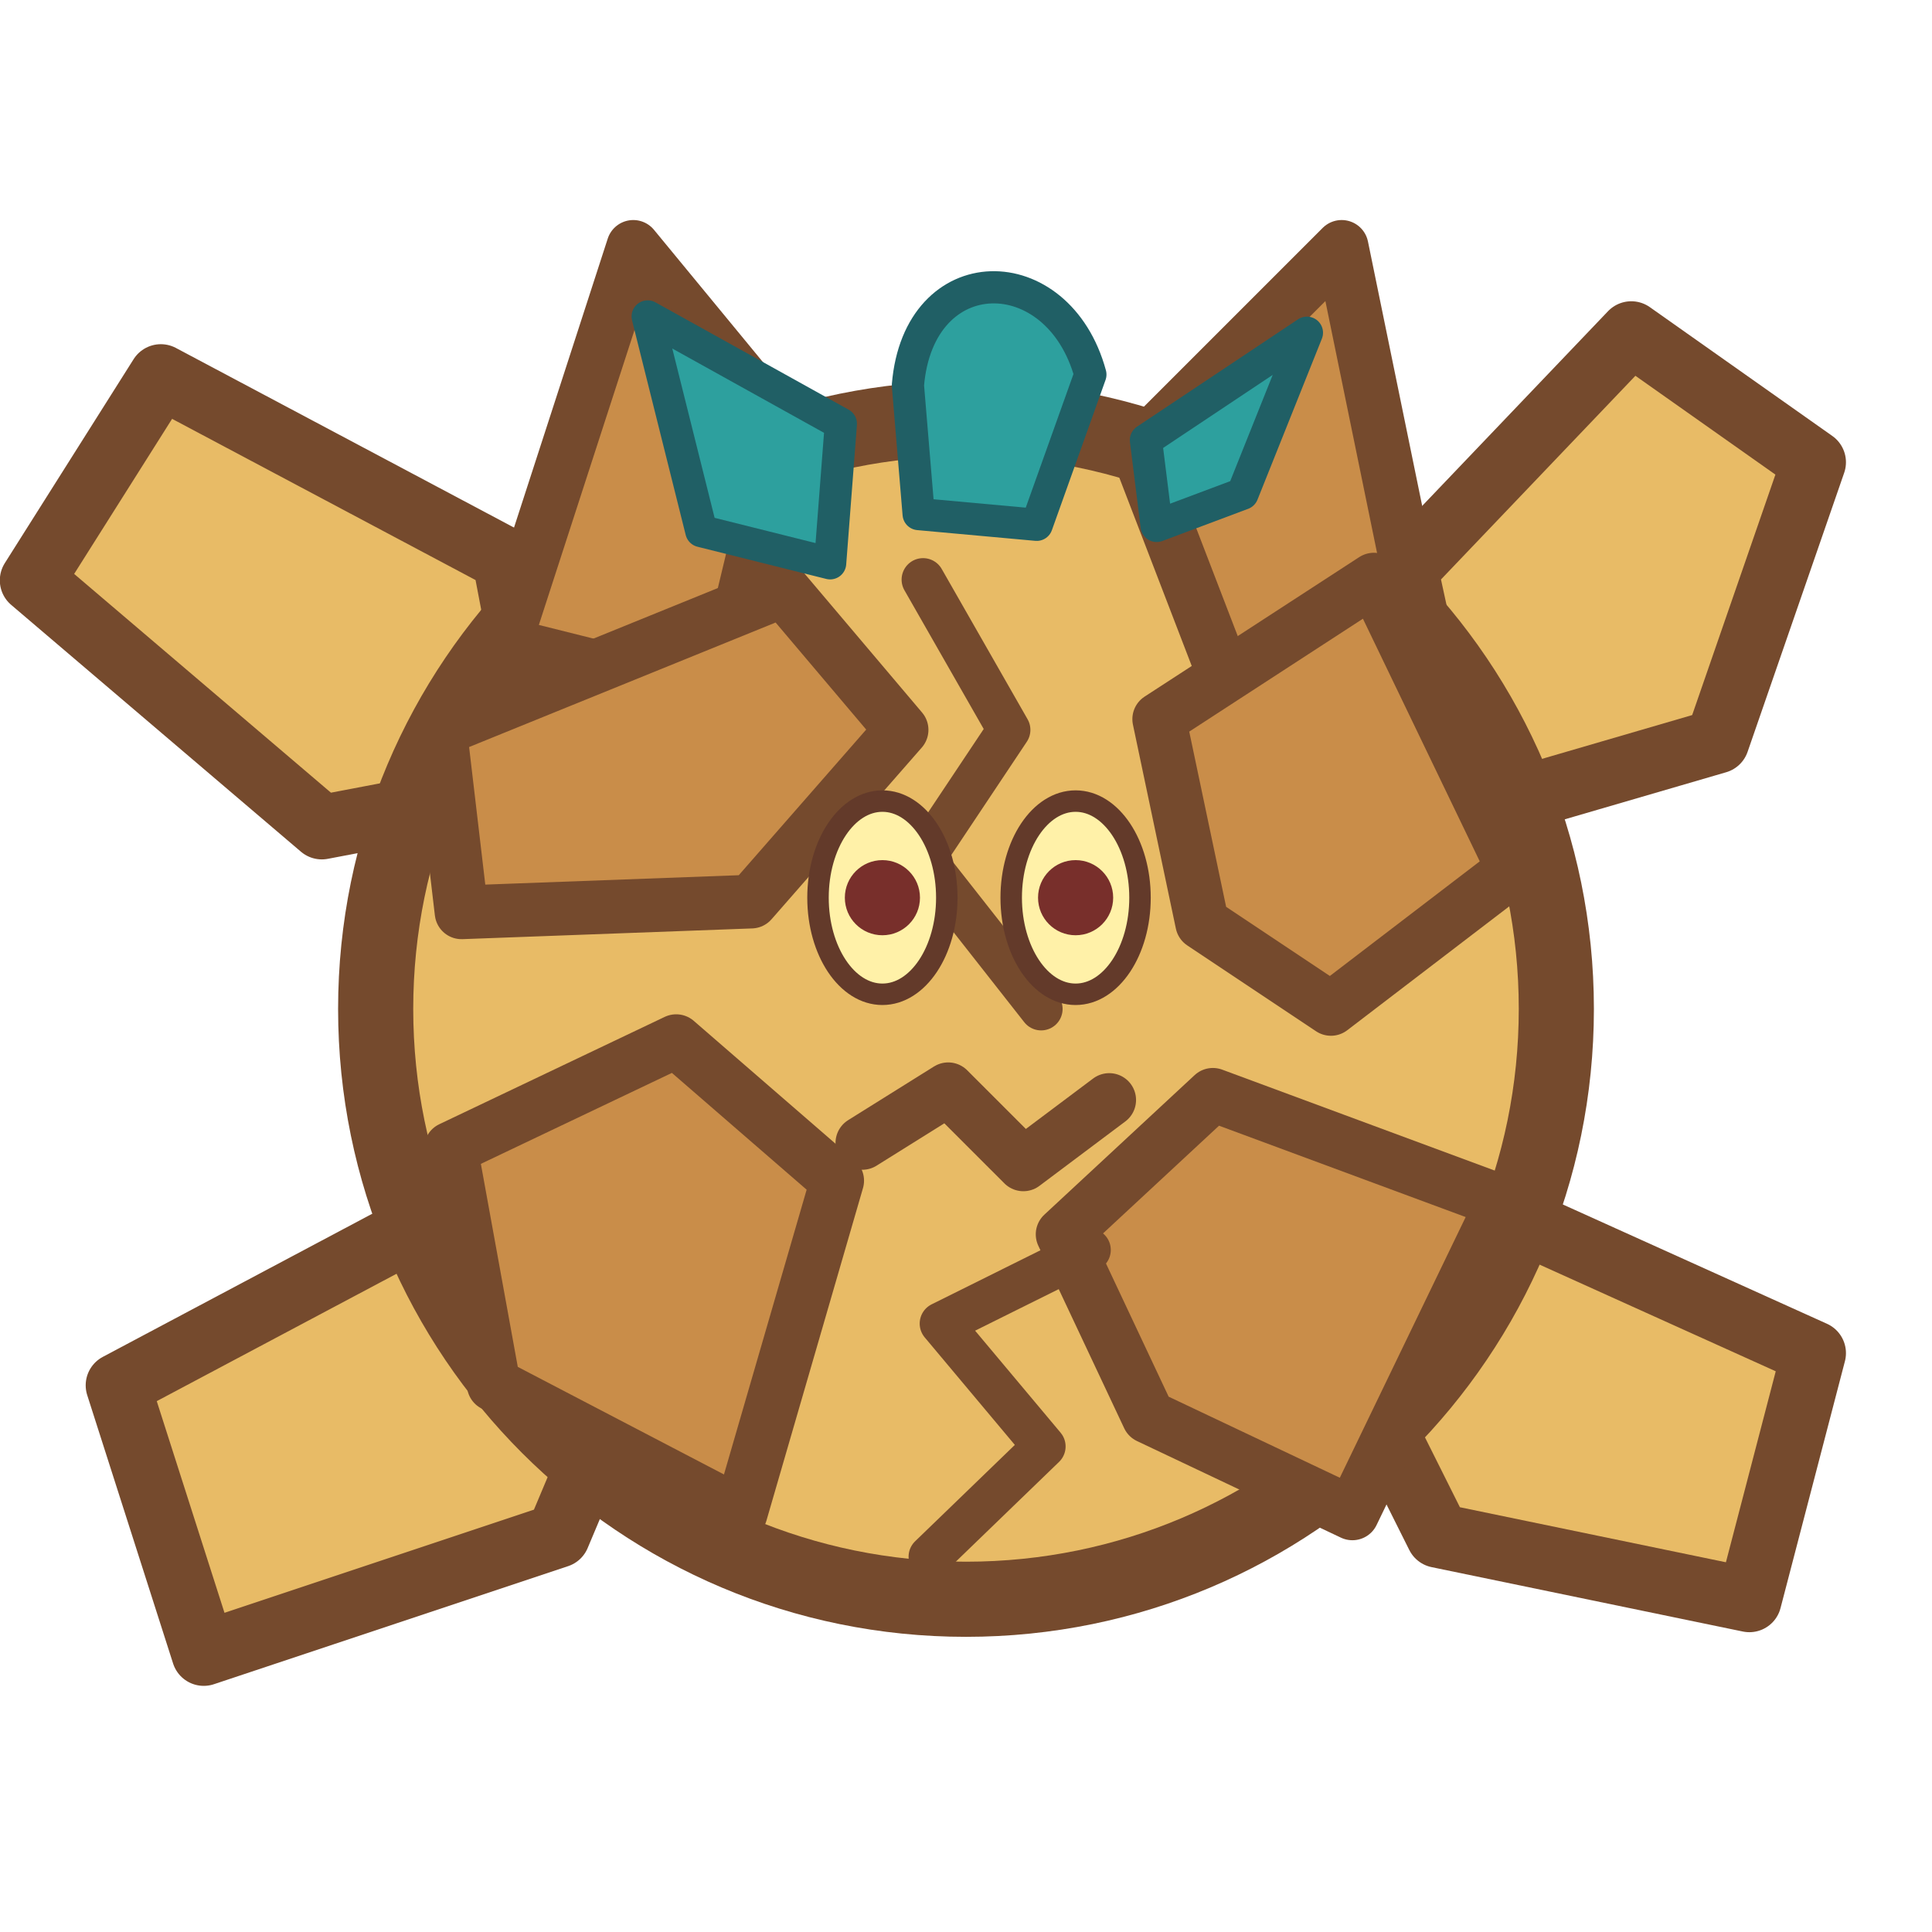
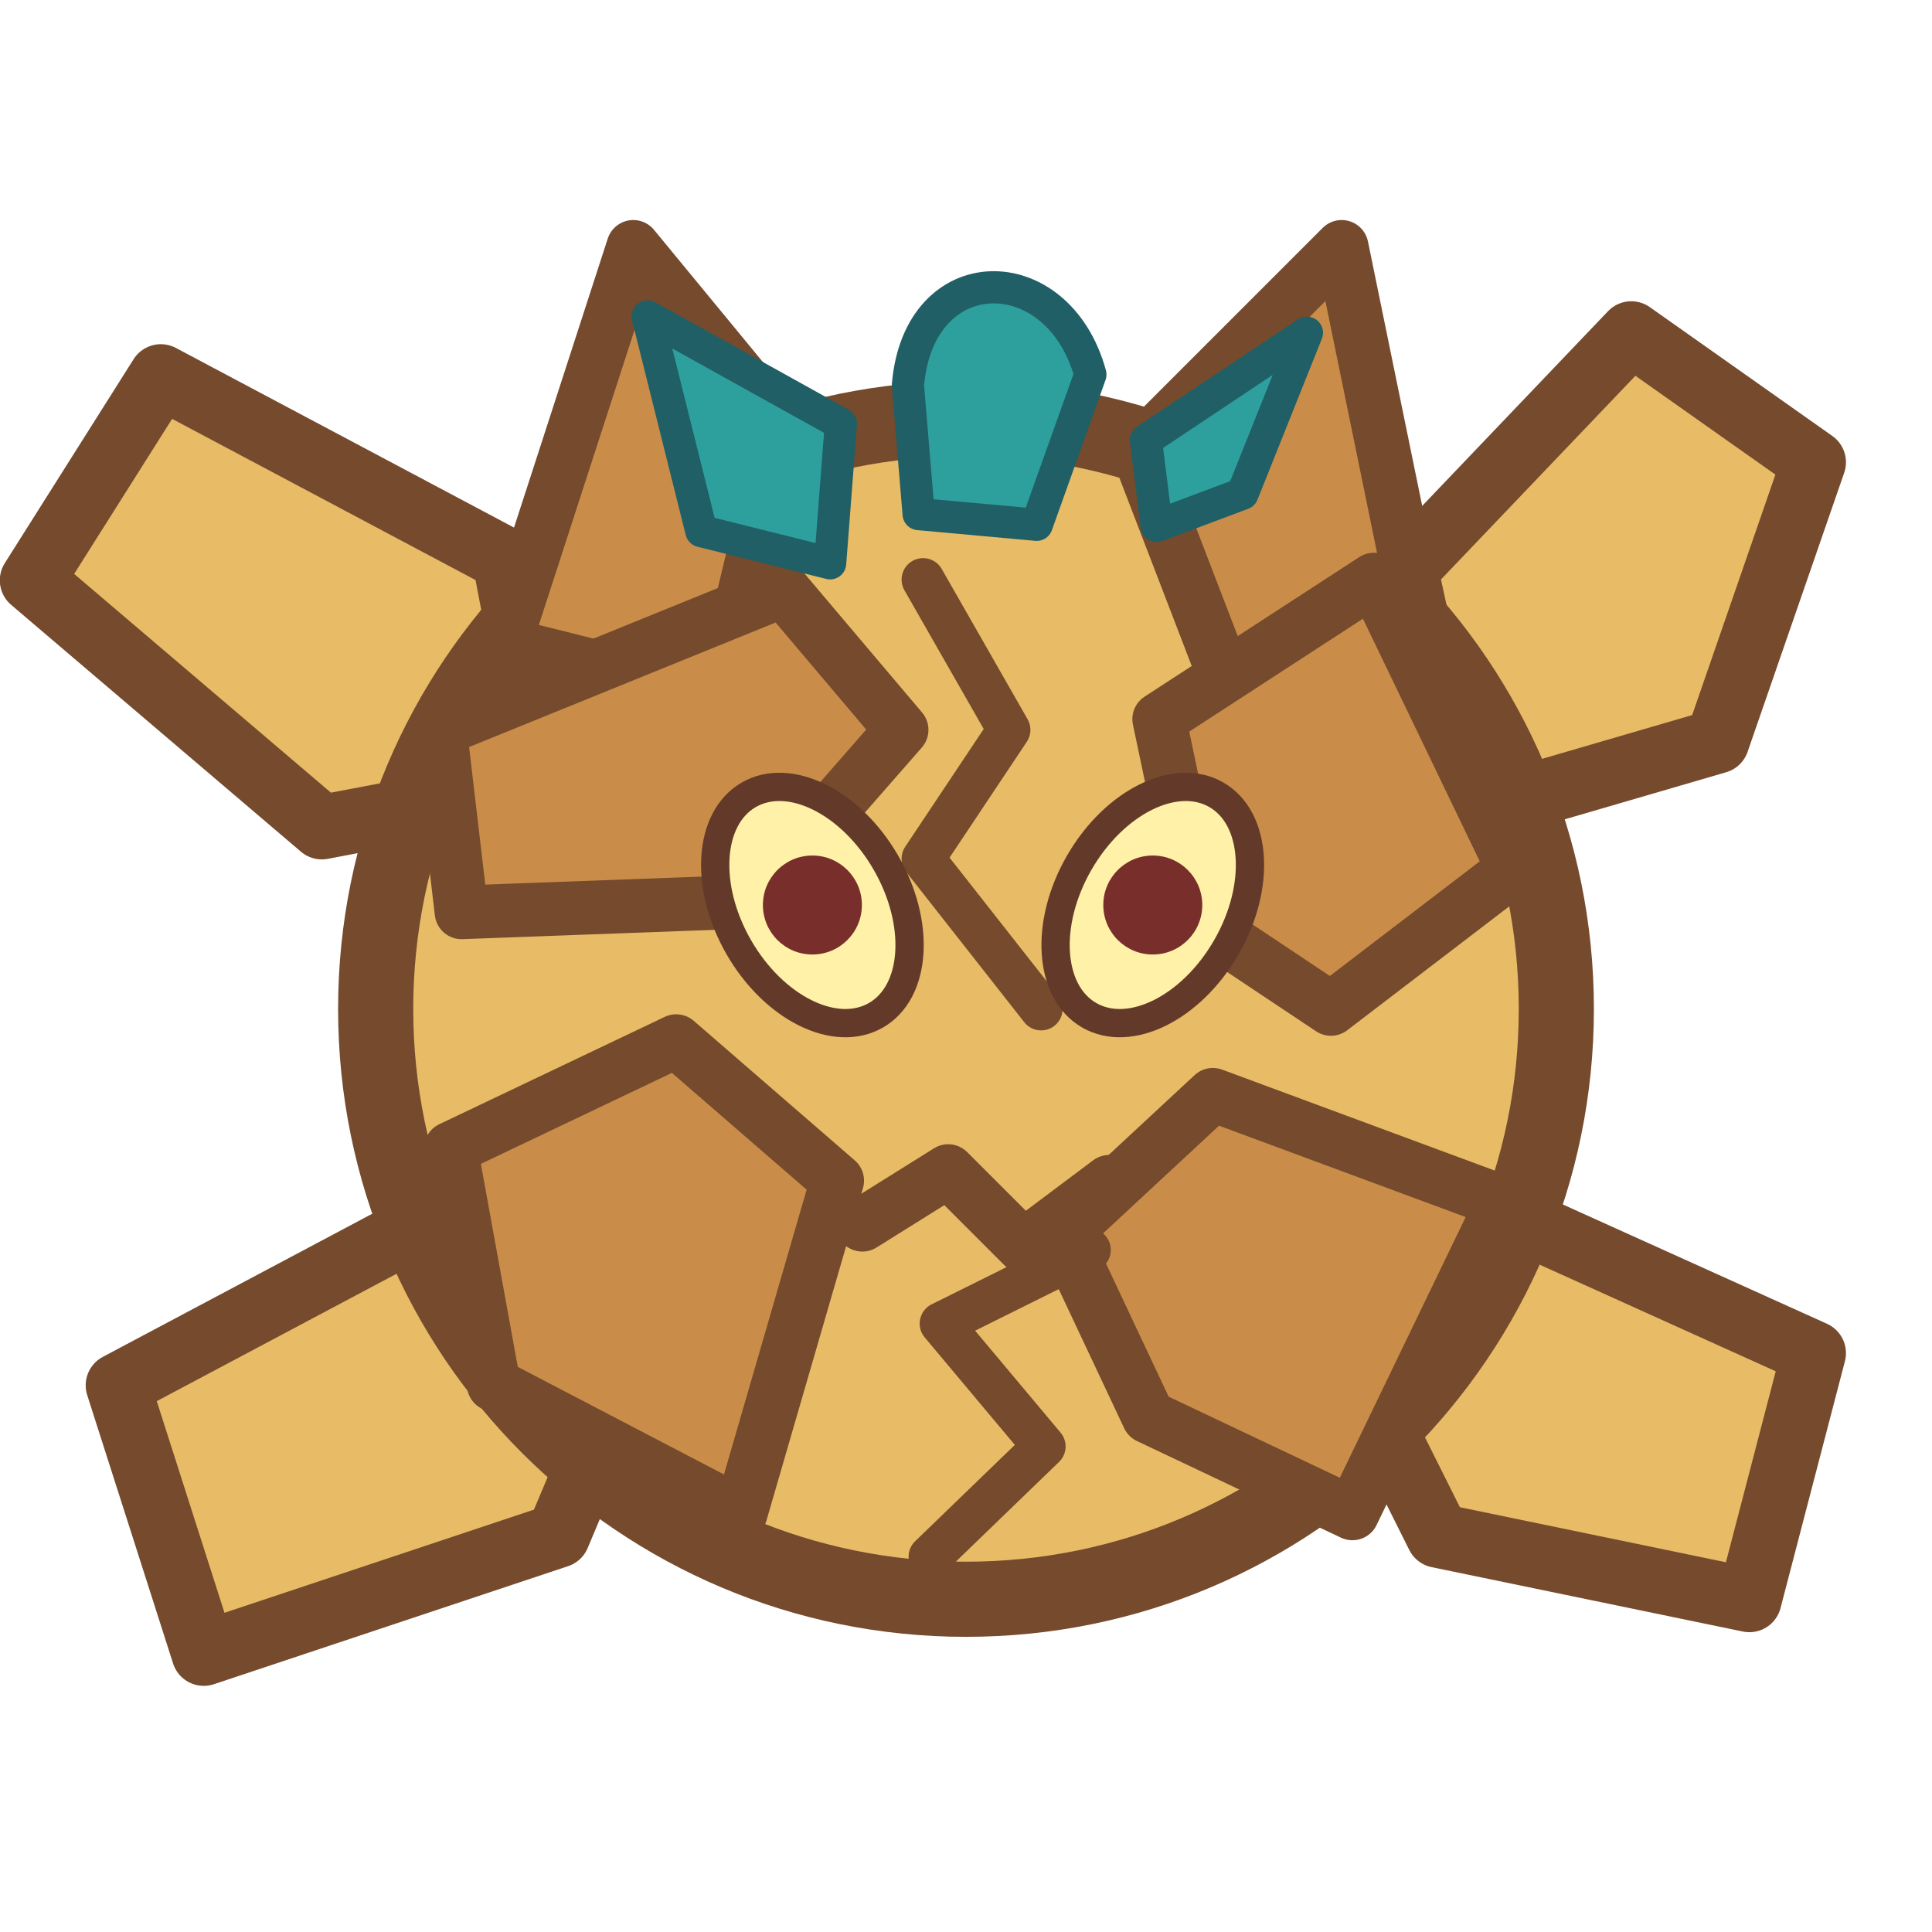
<svg xmlns="http://www.w3.org/2000/svg" viewBox="0 0 180 180" role="img" aria-labelledby="title description" version="1.1" id="dune-colossus-broken-svg">
  <defs id="definitions">
    <radialGradient id="raging-sand-orb-gradient">
      <stop id="raging-orb-core" offset="0" stop-color="#fff4b7" />
      <stop id="raging-orb-edge" offset="1" stop-color="#d96a32" />
    </radialGradient>
  </defs>
  <g id="dune-colossus-broken" transform="translate(90 93)" stroke-linejoin="round">
    <g id="four-arms" fill="#5f865d" stroke="#294b38" stroke-width="6" transform="translate(0.9834737,-0.9320938)" style="fill:#e8bb66;fill-opacity:1;stroke:#754a2d;stroke-opacity:1">
      <path id="upper-left-arm" d="m -44,-40 -32,-17 -12,19 27,23 21,-4 z" style="fill:#e8bb66;fill-opacity:1;stroke:#754a2d;stroke-opacity:1" />
      <path id="lower-left-arm" d="m -48,20 -32,17 8,25 33,-11 8,-19 z" style="fill:#e8bb66;fill-opacity:1;stroke:#754a2d;stroke-opacity:1" />
      <path id="upper-right-arm" d="m 40,-39 21,-22 17,12 -9,26 -24,7 z" style="fill:#e8bb66;fill-opacity:1;stroke:#754a2d;stroke-opacity:1" />
      <path id="lower-right-arm" d="M 47,20 78,34 72,57 43,51 33,31 Z" style="fill:#e8bb66;fill-opacity:1;stroke:#754a2d;stroke-opacity:1" />
    </g>
    <circle id="body" cx="0" cy="1" r="55" fill="#5b825d" stroke="#294735" stroke-width="7" style="fill:#e8bb66;fill-opacity:1;stroke:#754a2d;stroke-opacity:1" />
    <g id="shattered-armor" fill="#c98d49" stroke="#754a2d" stroke-width="5">
      <path id="left-crown-shard" d="M-43-33-31-70-17-53-23-28Z" />
      <path id="right-crown-shard" d="M16-51 35-70 43-31 26-25Z" />
      <path id="upper-left-shard" d="M-49-25-17-38-6-25-20-9-47-8Z" />
      <path id="upper-right-shard" d="M18-26 38-39 51-12 34 1 22-7Z" />
      <path id="lower-left-shard" d="M-48 14-27 4-12 17-21 48-44 36Z" />
      <path id="lower-right-shard" d="M23 9 50 19 36 48 17 39 9 22Z" />
    </g>
    <g id="exposed-cracks" fill="none" stroke="#354e38" stroke-width="4" stroke-linecap="round" style="stroke:#754a2d;stroke-opacity:1">
      <path id="upper-crack" d="M-4-39 4-25-4-13 7 1" style="stroke:#754a2d;stroke-opacity:1" />
      <path id="lower-crack" d="M 11.49,23.455 -2.315,30.315 7.28,41.763 -3.35,52.035" style="stroke:#754a2d;stroke-opacity:1" />
    </g>
    <g id="broken-scarab-crown" fill="#2da09e" stroke="#205f65" stroke-width="3">
      <path id="left-wing" d="m -11.658,-53.518 -18,-10 5,20 12,3 z" />
      <path id="right-wing-shard" d="m 16.763,-52 15,-10 -6,15 -8,3 z" />
      <path id="scarab-half" d="m -5.412,-57.105 c 1,-12 14,-12 17,-1 l -5,14 -11,-1 z" />
    </g>
-     <g id="eyes" fill="#fff1a8" stroke="#633a2a" stroke-width="2" transform="matrix(0,1,1,0,0.2117437,-24.36461)">
-       <ellipse id="left-eye" cx="15" cy="-8" rx="9" ry="6" />
-       <ellipse id="right-eye" cx="15" cy="10" rx="9" ry="6" />
+     <path id="mouth" d="m -9.657,21.106 8,-5 7,7 8,-6" fill="none" stroke="#294735" stroke-width="5" stroke-linecap="round" style="stroke:#754a2d;stroke-opacity:1" />
+     <g id="eyes" fill="#fff1a8" stroke="#633a2a" stroke-width="2" transform="matrix(0,1.317394,1.317394,0,-3.772057,-28.4426)">
+       <ellipse id="left-eye" cx="8.99" cy="-14.428" rx="9" ry="6" transform="rotate(30)" />
+       <ellipse id="right-eye" cx="-4.954" cy="-21.419" rx="9" ry="6" transform="rotate(150)" />
    </g>
-     <g id="pupils" fill="#782f2b" transform="matrix(0,1,1,0,0.2117437,-28.36461)">
+     <g id="pupils" fill="#782f2b" transform="matrix(0,1.317394,1.317394,0,-3.772057,-33.71218)">
      <circle id="left-pupil" cx="19" cy="-8" r="3.5" />
-       <circle id="right-pupil" cx="19" cy="10" r="3.5" />
+       <circle id="right-pupil" cx="19" cy="16.073" r="3.5" />
    </g>
-     <path id="mouth" d="m -9.657,13.483 8,-5 7,7 8,-6" fill="none" stroke="#294735" stroke-width="5" stroke-linecap="round" style="stroke:#754a2d;stroke-opacity:1" />
  </g>
</svg>
